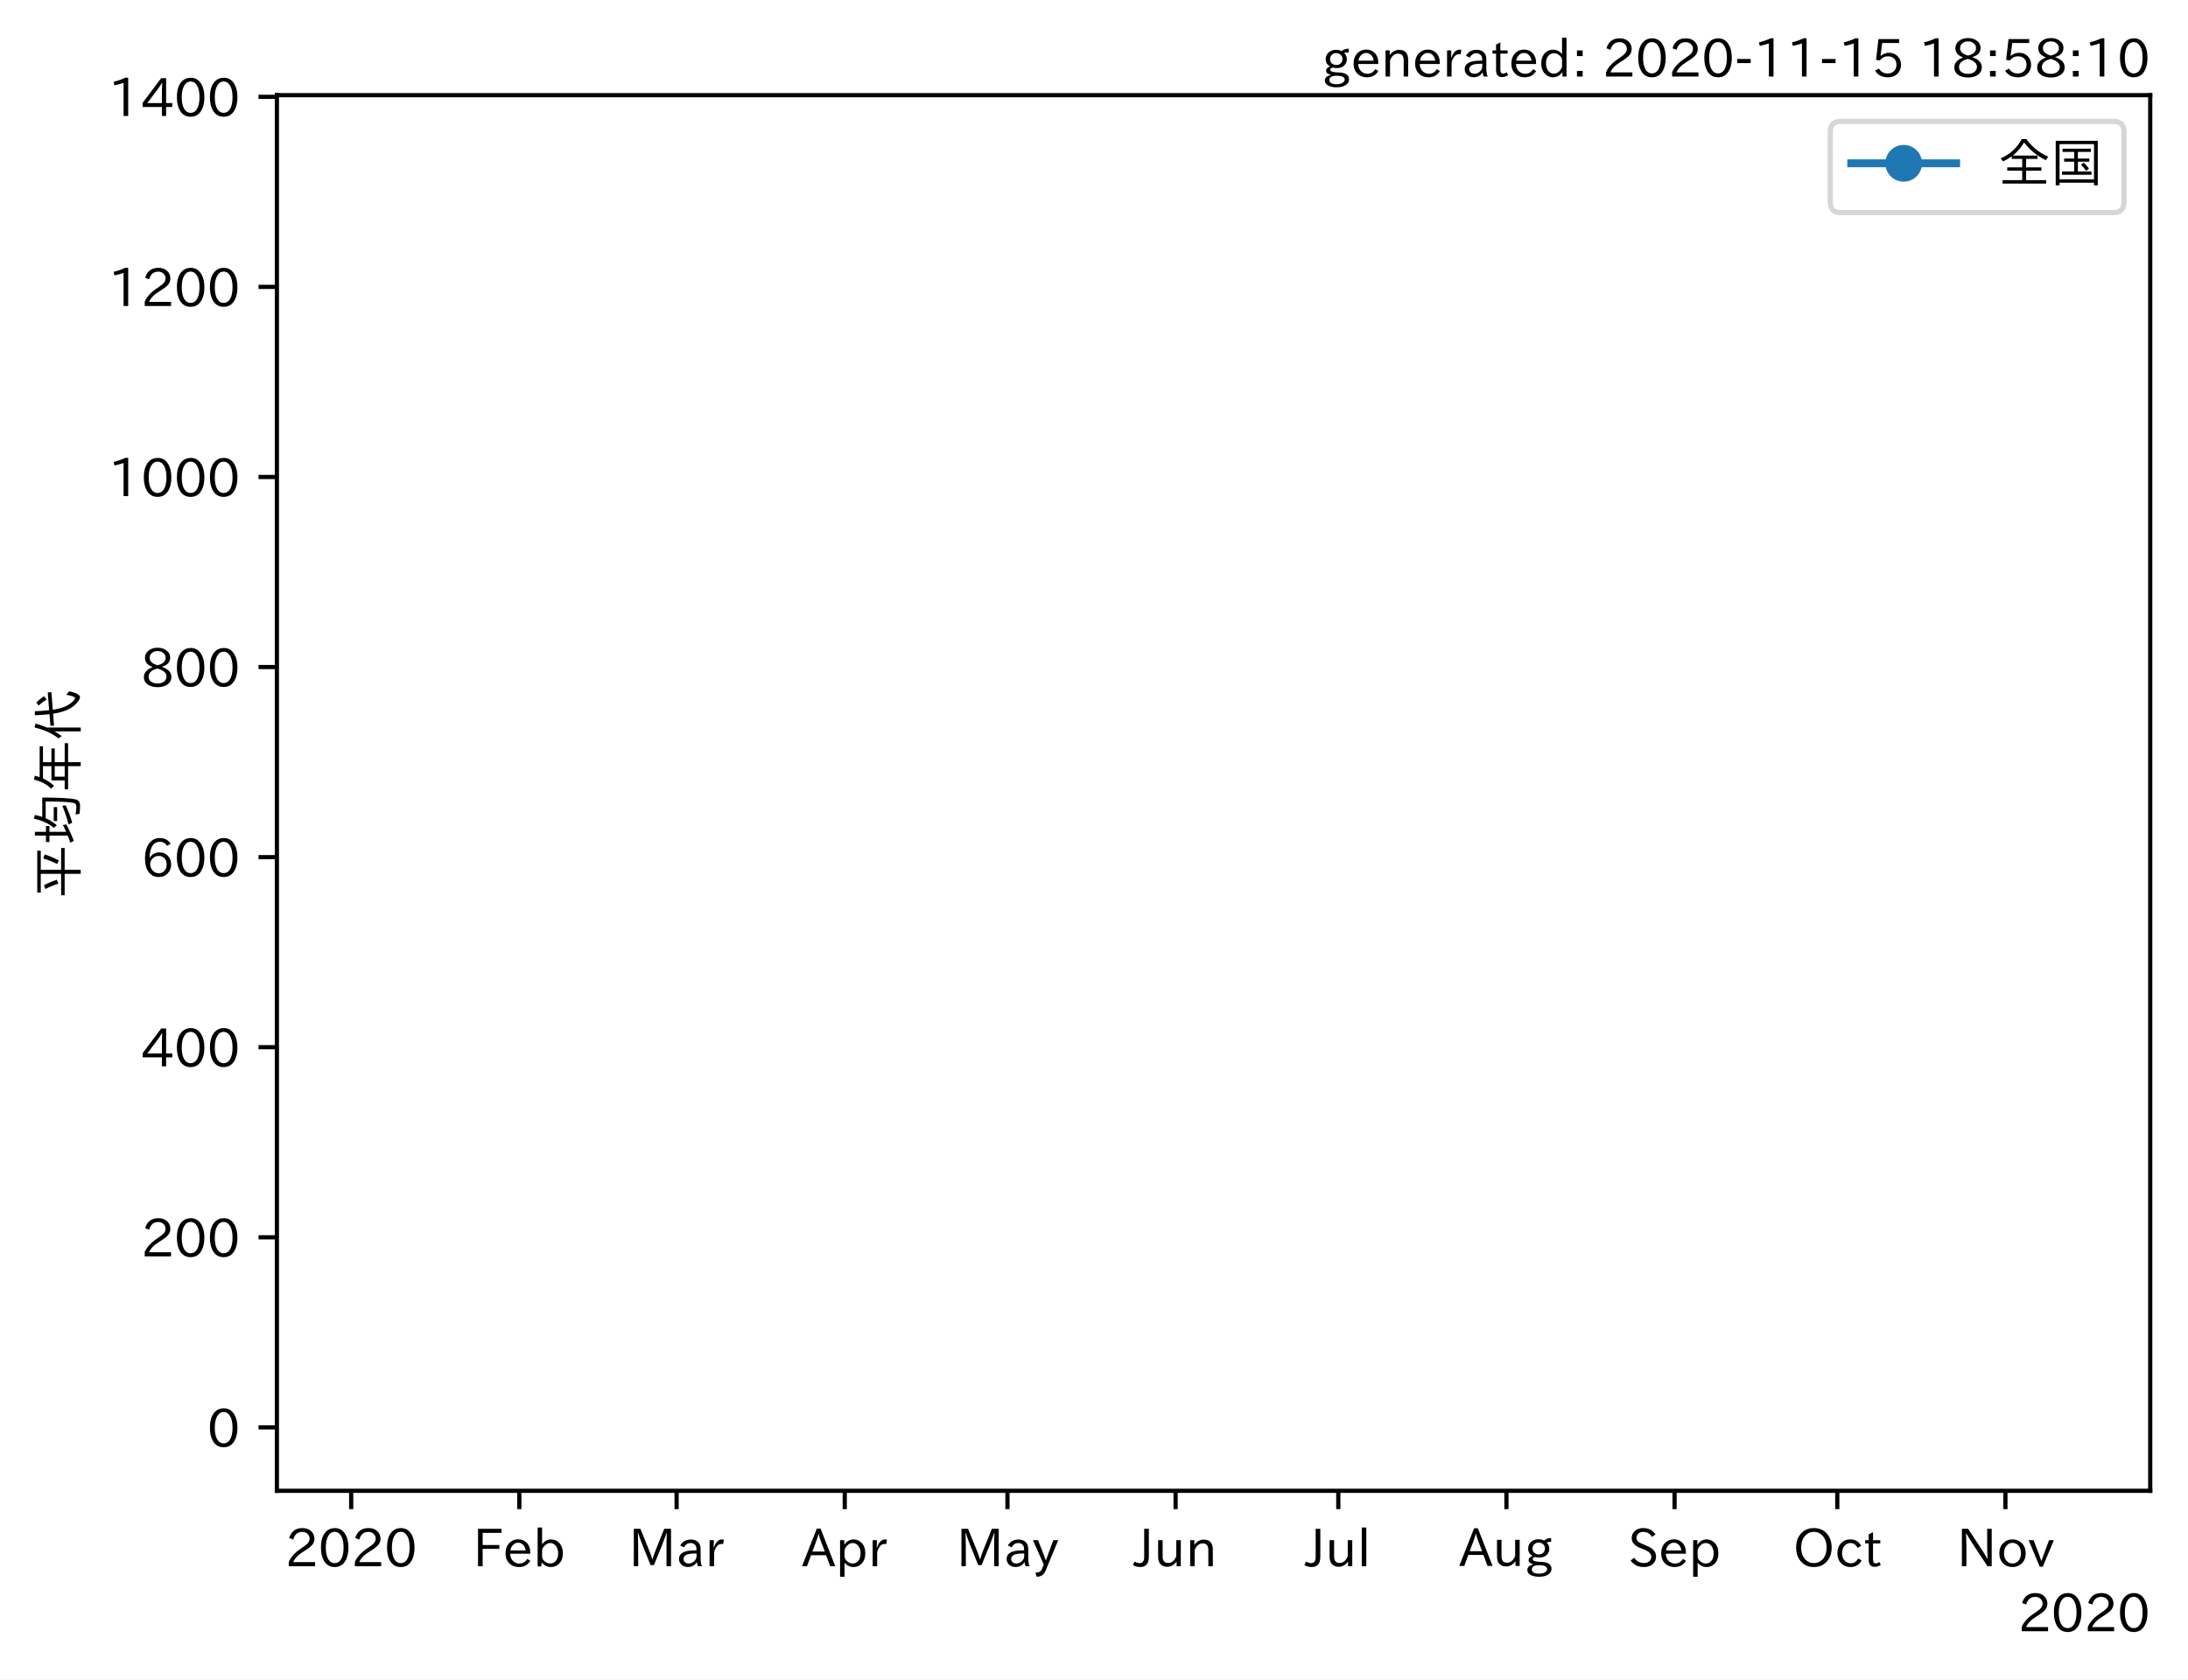
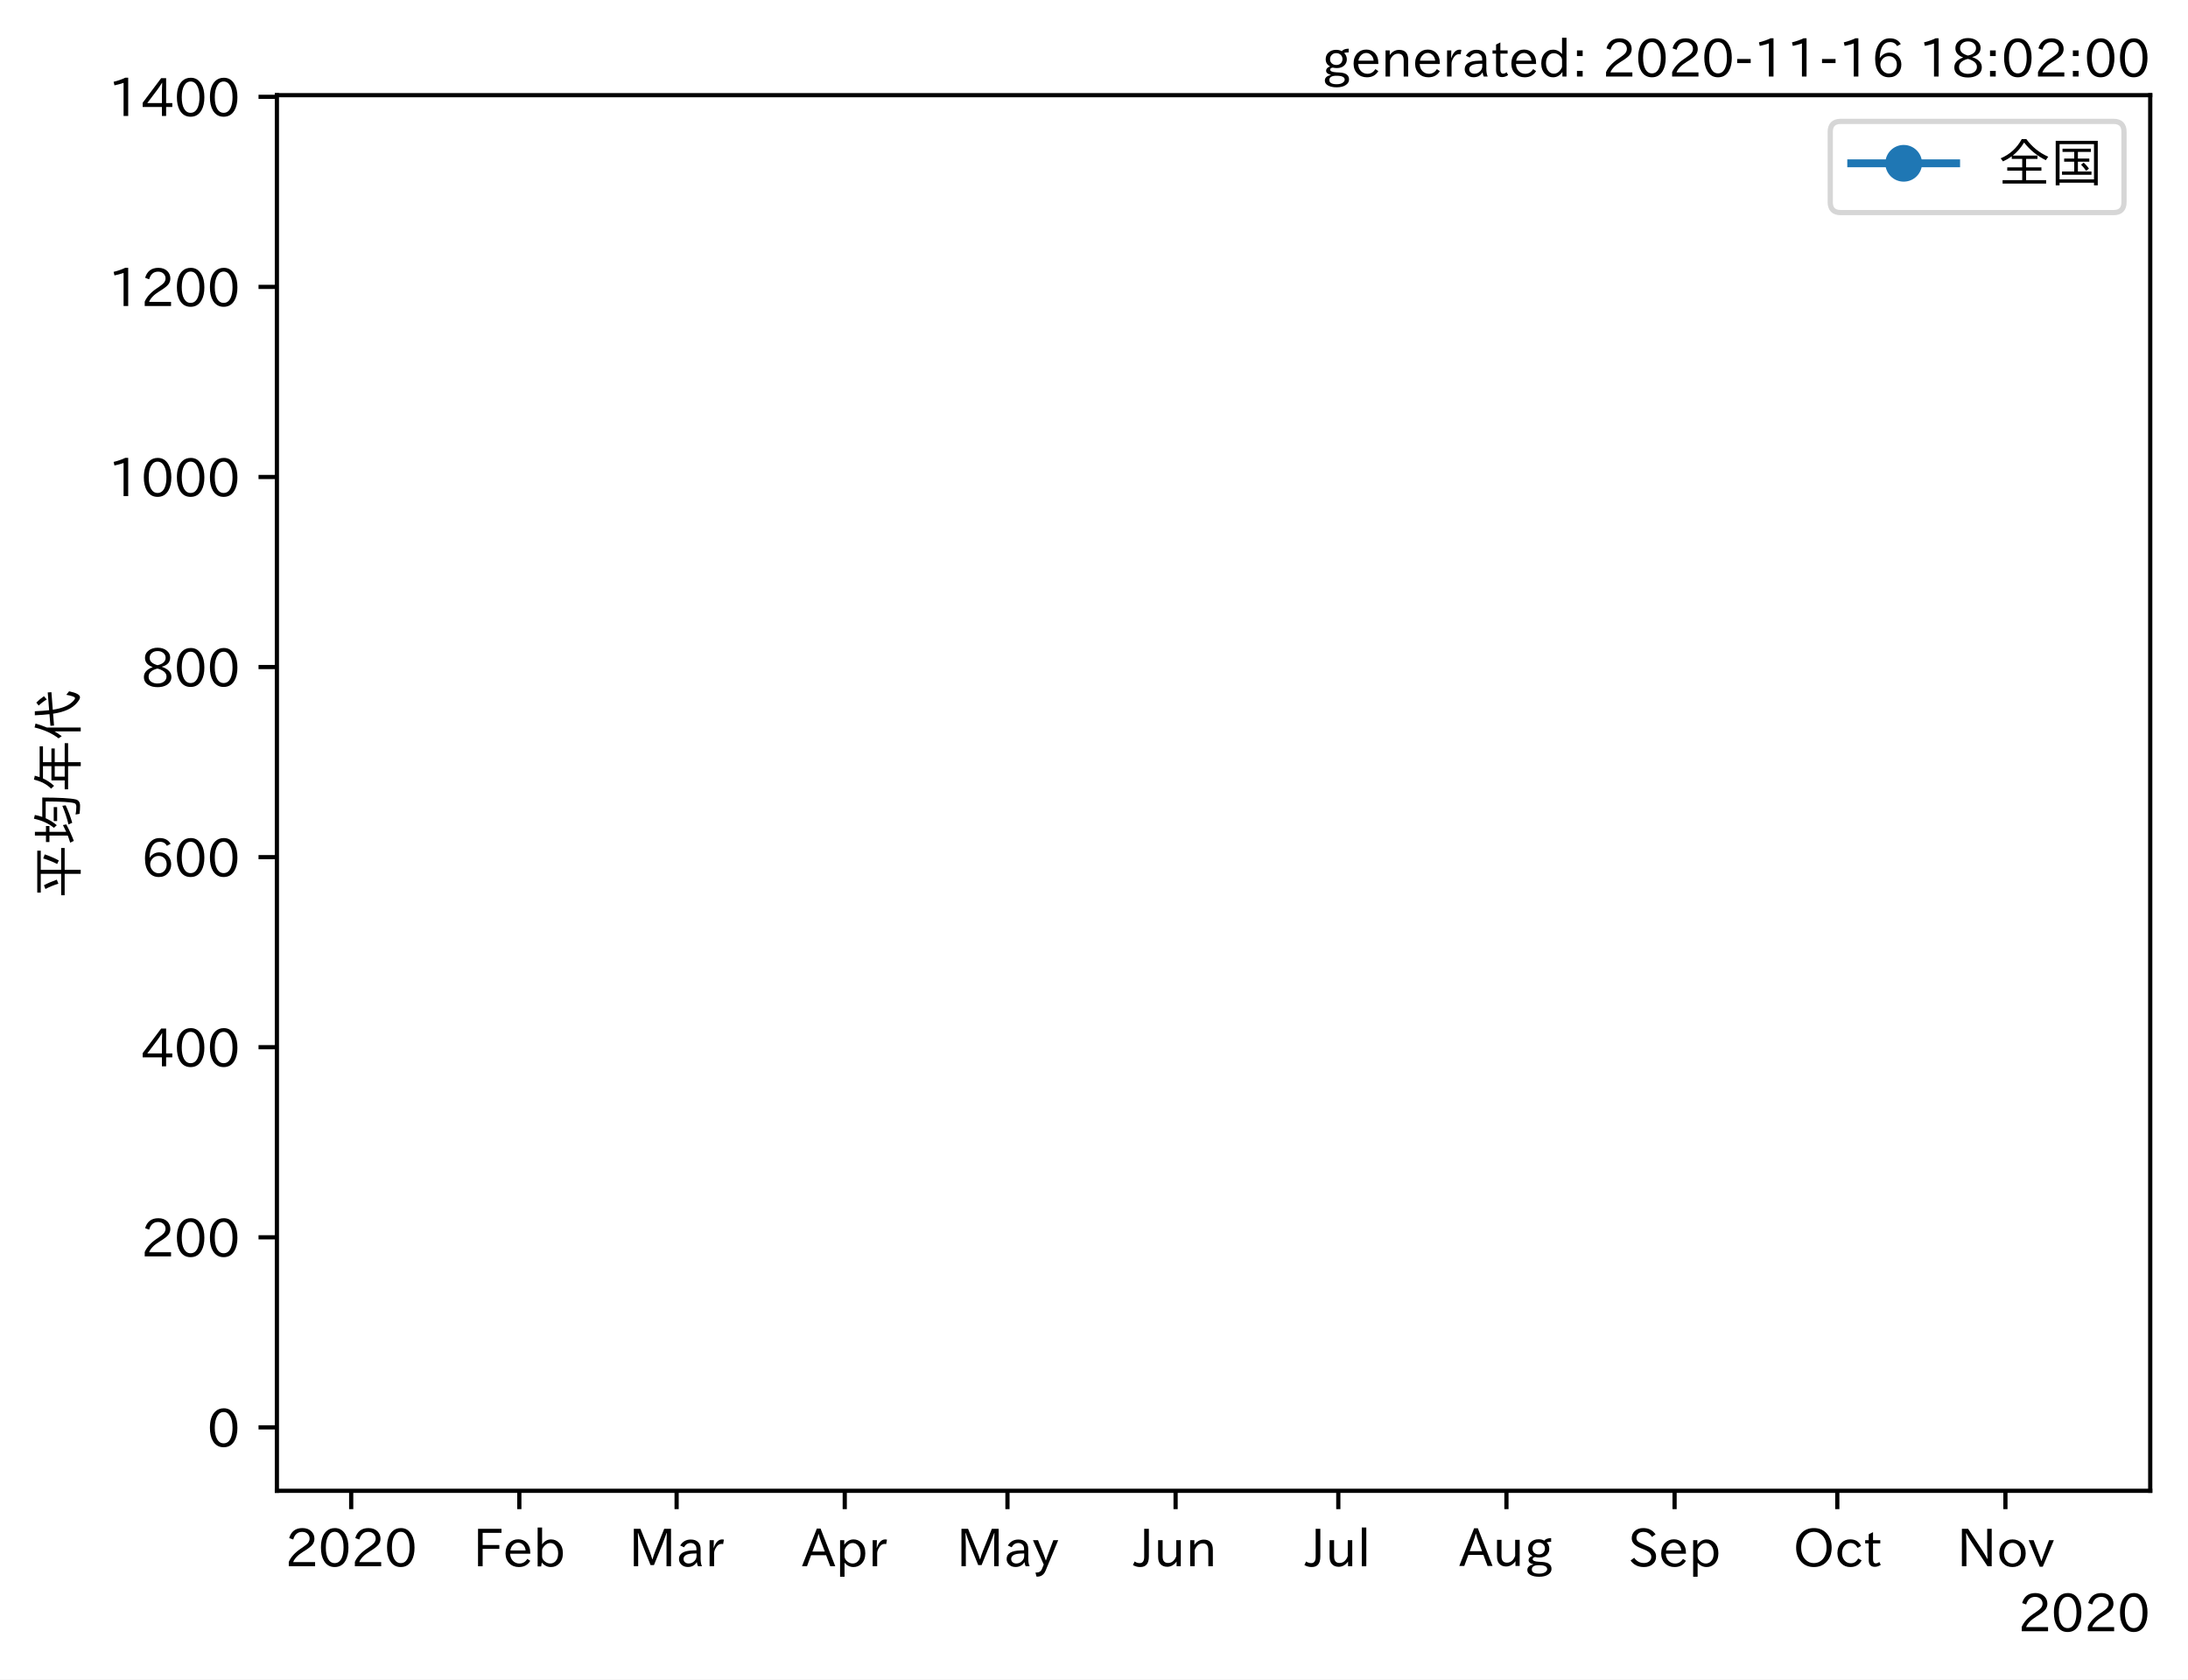
<svg xmlns="http://www.w3.org/2000/svg" xmlns:xlink="http://www.w3.org/1999/xlink" height="320.24pt" version="1.1" viewBox="0 0 417.104 320.24" width="417.104pt">
  <defs>
    <style type="text/css">*{stroke-linecap:butt;stroke-linejoin:round;}</style>
  </defs>
  <g id="figure_1">
    <g id="patch_1">
      <path d="M 0 320.24  L 417.104 320.24  L 417.104 0  L 0 0  z " style="fill:#ffffff;" />
    </g>
    <g id="axes_1">
      <g id="patch_2">
        <path d="M 52.784 284.259  L 409.904 284.259  L 409.904 18.147  L 52.784 18.147  z " style="fill:#ffffff;" />
      </g>
      <g id="matplotlib.axis_1">
        <g id="xtick_1">
          <g id="line2d_1">
            <defs>
-               <path d="M 0 0  L 0 3.5  " id="m6f7e2c909d" style="stroke:#000000;stroke-width:0.8;" />
+               <path d="M 0 0  L 0 3.5  " id="m5d62d3dd07" style="stroke:#000000;stroke-width:0.8;" />
            </defs>
            <g>
-               <use style="stroke:#000000;stroke-width:0.8;" x="66.949" xlink:href="#m6f7e2c909d" y="284.259" />
+               <use style="stroke:#000000;stroke-width:0.8;" x="66.949" xlink:href="#m5d62d3dd07" y="284.259" />
            </g>
          </g>
          <g id="text_1">
            <g transform="translate(54.35236 298.7493)scale(0.1 -0.1)">
              <defs>
                <path d="M 57.172 0.984  L 6.984 0.984  L 6.984 9.281  Q 12.891 23.047 29.594 34.422  L 32.375 36.281  Q 40.922 42.141 43.609 45.406  Q 46.688 49.266 46.688 53.812  Q 46.688 58.938 43.062 62.547  Q 39.062 66.547 32.562 66.547  Q 19.531 66.547 15.484 52  L 7.766 54.781  Q 13.328 73.828 33.062 73.828  Q 43.844 73.828 50.25 67.438  Q 55.859 61.672 55.859 53.516  Q 55.859 47.469 52.25 42.531  Q 48.922 37.75 36.969 30.281  L 34.859 29  Q 19.625 19.578 15.281 8.891  L 57.172 8.891  z " id="IPAexGothic-50" />
                <path d="M 31.844 73.828  Q 45.016 73.828 52.094 61.625  Q 57.719 51.953 57.719 36.625  Q 57.719 21.438 52.094 11.578  Q 45.125 -0.484 31.5 -0.484  Q 17.922 -0.484 10.938 11.578  Q 5.328 21.438 5.328 36.719  Q 5.328 58.016 15.625 67.719  Q 22.172 73.828 31.844 73.828  z M 31.5 66.656  Q 23.688 66.656 19.188 58.734  Q 14.594 50.734 14.594 36.625  Q 14.594 22.75 19.094 14.797  Q 23.641 6.984 31.5 6.984  Q 40.922 6.984 45.453 18.016  Q 48.438 25.344 48.438 37.109  Q 48.438 50.875 43.844 58.734  Q 39.203 66.656 31.5 66.656  z " id="IPAexGothic-48" />
              </defs>
              <use xlink:href="#IPAexGothic-50" />
              <use x="62.988" xlink:href="#IPAexGothic-48" />
              <use x="125.977" xlink:href="#IPAexGothic-50" />
              <use x="188.965" xlink:href="#IPAexGothic-48" />
            </g>
          </g>
        </g>
        <g id="xtick_2">
          <g id="line2d_2">
            <g>
-               <use style="stroke:#000000;stroke-width:0.8;" x="99.001" xlink:href="#m6f7e2c909d" y="284.259" />
+               <use style="stroke:#000000;stroke-width:0.8;" x="99.001" xlink:href="#m5d62d3dd07" y="284.259" />
            </g>
          </g>
          <g id="text_2">
            <g transform="translate(90.17768 298.7493)scale(0.1 -0.1)">
              <defs>
                <path d="M 54.203 64.703  L 18.312 64.703  L 18.312 41.5  L 50.094 41.5  L 50.094 34.188  L 18.312 34.188  L 18.312 0.984  L 9.516 0.984  L 9.516 72.406  L 54.203 72.406  z " id="IPAexGothic-70" />
                <path d="M 13.484 24.906  Q 13.922 16.266 18.891 11.281  Q 23.969 6.203 31.203 6.203  Q 40.719 6.203 46.297 15.094  L 51.906 11.375  Q 44.828 -0.484 30.172 -0.484  Q 19.094 -0.484 11.969 6.594  Q 4.781 13.812 4.781 25.641  Q 4.781 38.188 12.312 45.703  Q 19 52.391 29 52.391  Q 38.422 52.391 44.781 46.188  Q 51.906 38.969 51.906 26.906  L 51.906 24.906  z M 43.062 31.203  Q 42.328 37.984 38.281 41.891  Q 34.281 45.906 28.812 45.906  Q 22.469 45.906 17.969 40.484  Q 14.891 36.812 13.969 31.203  z " id="IPAexGothic-101" />
                <path d="M 17.578 42.672  Q 24.219 52.203 34.672 52.203  Q 43.562 52.203 49.859 45.906  Q 57.172 38.578 57.172 25.688  Q 57.172 13.094 49.859 5.812  Q 43.562 -0.484 34.469 -0.484  Q 24.359 -0.484 17 8.062  L 15.766 0.688  L 9.078 0.688  L 9.078 74.906  L 17.578 74.906  z M 17.578 31.203  L 17.578 19.578  Q 17.578 13.875 23.875 9.375  Q 28.172 6.297 33.109 6.297  Q 38.875 6.297 42.875 10.297  Q 48.188 15.766 48.188 25.484  Q 48.188 34.281 43.797 39.891  Q 39.453 45.312 33.203 45.312  Q 27.484 45.312 22.469 40.281  Q 17.578 35.406 17.578 31.203  z " id="IPAexGothic-98" />
              </defs>
              <use xlink:href="#IPAexGothic-70" />
              <use x="57.178" xlink:href="#IPAexGothic-101" />
              <use x="114.062" xlink:href="#IPAexGothic-98" />
            </g>
          </g>
        </g>
        <g id="xtick_3">
          <g id="line2d_3">
            <g>
-               <use style="stroke:#000000;stroke-width:0.8;" x="128.985" xlink:href="#m6f7e2c909d" y="284.259" />
+               <use style="stroke:#000000;stroke-width:0.8;" x="128.985" xlink:href="#m5d62d3dd07" y="284.259" />
            </g>
          </g>
          <g id="text_3">
            <g transform="translate(119.8758 298.7493)scale(0.1 -0.1)">
              <defs>
                <path d="M 80.422 0.984  L 71.828 0.984  L 71.828 39.594  Q 71.828 51.266 72.406 64.594  L 72.016 64.594  Q 68.062 53.266 63.531 41.797  L 47.906 3.266  L 41.406 3.266  L 25.641 42.578  Q 20.75 54.781 17.625 64.703  L 17.234 64.703  Q 17.828 48.922 17.828 39.891  L 17.828 0.984  L 9.516 0.984  L 9.516 72.406  L 22.125 72.406  L 39.109 30.375  Q 42.141 23 44.828 14.156  L 45.125 14.156  Q 47.312 22.125 50.531 30.172  L 67.438 72.406  L 80.422 72.406  z " id="IPAexGothic-77" />
                <path d="M 49.312 0.984  L 41.75 0.984  Q 39.984 4.734 39.547 8.688  L 39.203 8.688  Q 33.547 -0.391 22.312 -0.391  Q 14.594 -0.391 9.719 4.5  Q 5.422 8.797 5.422 14.984  Q 5.422 30.422 32.031 31.203  L 38.719 31.391  L 38.719 33.984  Q 38.719 39.203 35.75 42.188  Q 32.625 45.312 27.734 45.312  Q 19.344 45.312 15.141 37.156  L 7.719 40.578  Q 14.656 52 27.938 52  Q 37.109 52 42.047 46.875  Q 46.625 42.281 46.625 33.891  L 46.625 15.578  Q 46.625 6.25 49.312 0.984  z M 38.922 25.391  L 33.453 25.297  Q 14.109 24.859 14.109 14.891  Q 14.109 11.375 16.406 9.078  Q 19.234 6.297 23.828 6.297  Q 30.219 6.297 34.906 10.984  Q 38.922 15.141 38.922 21  z " id="IPAexGothic-97" />
                <path d="M 36.078 51.812  L 34.578 43.266  Q 32.906 43.609 31.594 43.609  Q 25.828 43.609 22.078 38.188  Q 17.391 31.344 17.391 26.172  L 17.391 0.984  L 8.797 0.984  L 8.797 50.781  L 16.891 50.781  L 16.5 35.984  L 16.703 35.984  Q 22.219 52.203 32.766 52.203  Q 34.469 52.203 36.078 51.812  z " id="IPAexGothic-114" />
              </defs>
              <use xlink:href="#IPAexGothic-77" />
              <use x="90.186" xlink:href="#IPAexGothic-97" />
              <use x="145.166" xlink:href="#IPAexGothic-114" />
            </g>
          </g>
        </g>
        <g id="xtick_4">
          <g id="line2d_4">
            <g>
-               <use style="stroke:#000000;stroke-width:0.8;" x="161.037" xlink:href="#m6f7e2c909d" y="284.259" />
+               <use style="stroke:#000000;stroke-width:0.8;" x="161.037" xlink:href="#m5d62d3dd07" y="284.259" />
            </g>
          </g>
          <g id="text_4">
            <g transform="translate(152.8948 298.7493)scale(0.1 -0.1)">
              <defs>
                <path d="M 63.375 0.984  L 53.812 0.984  L 45.906 22.016  L 17.188 22.016  L 9.422 0.984  L -0.094 0.984  L 28.219 72.906  L 35.297 72.906  z M 43.406 29.109  L 36.188 48.094  Q 33.203 56.062 31.688 62.5  L 31.391 62.5  Q 29.641 55.672 26.812 48.094  L 19.734 29.109  z " id="IPAexGothic-65" />
                <path d="M 16.797 42  Q 23.828 52.203 34.469 52.203  Q 43.266 52.203 49.562 45.906  Q 56.891 38.578 56.891 25.688  Q 56.891 13.141 49.656 5.812  Q 43.359 -0.484 34.375 -0.484  Q 24.516 -0.484 17.281 7.766  L 17.281 -19  L 8.797 -19  L 8.797 50.781  L 16.797 50.781  z M 17.281 30.469  L 17.281 20.172  Q 17.281 14.016 23.688 9.375  Q 27.984 6.297 32.906 6.297  Q 38.578 6.297 42.578 10.297  Q 47.906 15.578 47.906 25.484  Q 47.906 34.375 43.5 39.984  Q 39.109 45.312 32.812 45.312  Q 25.875 45.312 20.906 38.812  Q 17.281 34.125 17.281 30.469  z " id="IPAexGothic-112" />
              </defs>
              <use xlink:href="#IPAexGothic-65" />
              <use x="63.721" xlink:href="#IPAexGothic-112" />
              <use x="125.83" xlink:href="#IPAexGothic-114" />
            </g>
          </g>
        </g>
        <g id="xtick_5">
          <g id="line2d_5">
            <g>
-               <use style="stroke:#000000;stroke-width:0.8;" x="192.055" xlink:href="#m6f7e2c909d" y="284.259" />
+               <use style="stroke:#000000;stroke-width:0.8;" x="192.055" xlink:href="#m5d62d3dd07" y="284.259" />
            </g>
          </g>
          <g id="text_5">
            <g transform="translate(182.3354 298.7493)scale(0.1 -0.1)">
              <defs>
                <path d="M 48.781 50.781  L 24.609 -7.625  Q 19.969 -18.797 8.594 -18.797  L 7.469 -18.797  L 5.375 -10.984  L 6.984 -10.984  Q 15.141 -10.984 17.969 -3.719  L 21.188 4.297  L 0.594 50.781  L 10.297 50.781  L 21.297 22.797  Q 23.875 16.016 25.094 12.203  L 25.391 12.203  Q 27.344 18.266 29.109 22.797  L 39.5 50.781  z " id="IPAexGothic-121" />
              </defs>
              <use xlink:href="#IPAexGothic-77" />
              <use x="90.186" xlink:href="#IPAexGothic-97" />
              <use x="145.166" xlink:href="#IPAexGothic-121" />
            </g>
          </g>
        </g>
        <g id="xtick_6">
          <g id="line2d_6">
            <g>
-               <use style="stroke:#000000;stroke-width:0.8;" x="224.107" xlink:href="#m6f7e2c909d" y="284.259" />
+               <use style="stroke:#000000;stroke-width:0.8;" x="224.107" xlink:href="#m5d62d3dd07" y="284.259" />
            </g>
          </g>
          <g id="text_6">
            <g transform="translate(216.167 298.7493)scale(0.1 -0.1)">
              <defs>
                <path d="M 28.422 72.406  L 28.422 19.281  Q 28.422 -0.484 11.922 -0.484  Q 4.734 -0.484 -1.953 3.266  L 1.312 10.062  Q 5.906 6.984 10.844 6.984  Q 19.531 6.984 19.531 18.797  L 19.531 72.406  z " id="IPAexGothic-74" />
                <path d="M 51.312 0.984  L 43.312 0.984  L 43.312 10.062  Q 35.938 0 25.391 0  Q 16.75 0 11.922 5.859  Q 8.109 10.594 8.109 19.391  L 8.109 50.781  L 16.703 50.781  L 16.703 19.672  Q 16.703 7.281 27.094 7.281  Q 37.594 7.281 42.719 20.172  L 42.719 50.781  L 51.312 50.781  z " id="IPAexGothic-117" />
                <path d="M 52 0.984  L 43.406 0.984  L 43.406 31.891  Q 43.406 44.578 32.906 44.578  Q 22.312 44.578 17.391 31.891  L 17.391 0.984  L 8.797 0.984  L 8.797 50.781  L 16.797 50.781  L 16.797 41.797  Q 23.828 51.812 34.719 51.812  Q 52 51.812 52 32.375  z " id="IPAexGothic-110" />
              </defs>
              <use xlink:href="#IPAexGothic-74" />
              <use x="37.988" xlink:href="#IPAexGothic-117" />
              <use x="98.389" xlink:href="#IPAexGothic-110" />
            </g>
          </g>
        </g>
        <g id="xtick_7">
          <g id="line2d_7">
            <g>
-               <use style="stroke:#000000;stroke-width:0.8;" x="255.125" xlink:href="#m6f7e2c909d" y="284.259" />
+               <use style="stroke:#000000;stroke-width:0.8;" x="255.125" xlink:href="#m5d62d3dd07" y="284.259" />
            </g>
          </g>
          <g id="text_7">
            <g transform="translate(248.8553 298.7493)scale(0.1 -0.1)">
              <defs>
                <path d="M 17.672 0.984  L 9.078 0.984  L 9.078 74.906  L 17.672 74.906  z " id="IPAexGothic-108" />
              </defs>
              <use xlink:href="#IPAexGothic-74" />
              <use x="37.988" xlink:href="#IPAexGothic-117" />
              <use x="98.389" xlink:href="#IPAexGothic-108" />
            </g>
          </g>
        </g>
        <g id="xtick_8">
          <g id="line2d_8">
            <g>
-               <use style="stroke:#000000;stroke-width:0.8;" x="287.177" xlink:href="#m6f7e2c909d" y="284.259" />
+               <use style="stroke:#000000;stroke-width:0.8;" x="287.177" xlink:href="#m5d62d3dd07" y="284.259" />
            </g>
          </g>
          <g id="text_8">
            <g transform="translate(278.1947 298.6914)scale(0.1 -0.1)">
              <defs>
                <path d="M 20.797 17.969  Q 15.719 17.531 15.719 14.062  Q 15.719 9.578 27.547 8.984  L 33.297 8.688  Q 51.609 7.766 51.609 -4.594  Q 51.609 -10.938 45.703 -14.984  Q 39.359 -19.578 28.031 -19.578  Q 17.781 -19.578 11.531 -16.062  Q 5.516 -12.641 5.516 -6.688  Q 5.516 1.312 16.797 3.859  L 16.797 4.203  Q 7.906 6.453 7.906 12.156  Q 7.906 17.438 15.531 20.266  Q 7.125 24.609 7.125 34.078  Q 7.125 41.406 12.016 46.297  Q 17.625 51.906 27.156 51.906  Q 33.203 51.906 37.844 49.266  Q 41.406 53.953 50.922 54.109  L 50.922 47.078  Q 44.344 46.922 42.234 45.906  Q 47.406 40.828 47.406 33.891  Q 47.406 27 42.719 22.266  Q 37.5 17.094 28.328 17.094  Q 24.422 17.094 20.797 17.969  z M 27.094 45.609  Q 22.016 45.609 18.703 42.281  Q 15.438 39.016 15.438 34.078  Q 15.438 29.25 18.5 26.312  Q 21.828 23 27.438 23  Q 32.719 23 35.891 26.219  Q 39.109 29.391 39.109 34.422  Q 39.109 39.016 35.891 42.188  Q 32.516 45.609 27.094 45.609  z M 27.391 2.484  Q 14.109 2.484 14.109 -5.719  Q 14.109 -13.672 28.125 -13.672  Q 37.156 -13.672 41.219 -9.469  Q 43.312 -7.516 43.312 -4.891  Q 43.312 2.484 27.391 2.484  z " id="IPAexGothic-103" />
              </defs>
              <use xlink:href="#IPAexGothic-65" />
              <use x="63.721" xlink:href="#IPAexGothic-117" />
              <use x="124.121" xlink:href="#IPAexGothic-103" />
            </g>
          </g>
        </g>
        <g id="xtick_9">
          <g id="line2d_9">
            <g>
-               <use style="stroke:#000000;stroke-width:0.8;" x="319.229" xlink:href="#m6f7e2c909d" y="284.259" />
+               <use style="stroke:#000000;stroke-width:0.8;" x="319.229" xlink:href="#m5d62d3dd07" y="284.259" />
            </g>
          </g>
          <g id="text_9">
            <g transform="translate(310.3536 298.7493)scale(0.1 -0.1)">
              <defs>
                <path d="M 45.609 56.891  Q 40.047 66.547 28.953 66.547  Q 22.703 66.547 18.953 62.641  Q 16.062 59.422 16.062 55.219  Q 16.062 50.594 19.781 47.609  Q 22.562 45.516 31 42  L 34.375 40.578  Q 45.703 36.031 49.859 30.516  Q 53.469 25.688 53.469 19.672  Q 53.469 10.062 46.391 4.5  Q 39.984 -0.484 30.172 -0.484  Q 13.766 -0.484 4.891 11.969  L 11.766 17.188  Q 18.797 7.172 30.281 7.172  Q 35.75 7.172 39.594 9.766  Q 44.391 13.234 44.391 19  Q 44.391 23.484 40.875 27  Q 37.109 30.609 27 34.469  L 24.078 35.594  Q 7.078 42.094 7.078 54.391  Q 7.078 62.594 12.594 67.922  Q 18.797 73.828 29.109 73.828  Q 44.391 73.828 52.484 61.812  z " id="IPAexGothic-83" />
              </defs>
              <use xlink:href="#IPAexGothic-83" />
              <use x="58.496" xlink:href="#IPAexGothic-101" />
              <use x="115.381" xlink:href="#IPAexGothic-112" />
            </g>
          </g>
        </g>
        <g id="xtick_10">
          <g id="line2d_10">
            <g>
-               <use style="stroke:#000000;stroke-width:0.8;" x="350.247" xlink:href="#m6f7e2c909d" y="284.259" />
+               <use style="stroke:#000000;stroke-width:0.8;" x="350.247" xlink:href="#m5d62d3dd07" y="284.259" />
            </g>
          </g>
          <g id="text_10">
            <g transform="translate(341.8114 298.7493)scale(0.1 -0.1)">
              <defs>
                <path d="M 39.703 73.828  Q 54 73.828 63.188 64.656  Q 73.578 54.25 73.578 36.422  Q 73.578 19.047 62.984 8.594  Q 53.906 -0.484 39.703 -0.484  Q 25.594 -0.484 16.5 8.594  Q 5.906 19.047 5.906 36.812  Q 5.906 54.203 16.312 64.656  Q 25.484 73.828 39.703 73.828  z M 39.703 66.656  Q 30.516 66.656 23.922 60.062  Q 15.531 51.609 15.531 36.719  Q 15.531 21.734 23.922 13.484  Q 30.422 6.984 39.703 6.984  Q 48.922 6.984 55.562 13.484  Q 63.969 21.875 63.969 37.109  Q 63.969 51.516 55.469 60.062  Q 49.031 66.656 39.703 66.656  z " id="IPAexGothic-79" />
                <path d="M 51.078 12.25  Q 44.281 -0.484 29.688 -0.484  Q 19.188 -0.484 12.312 6.391  Q 4.891 13.922 4.891 25.984  Q 4.891 37.938 12.312 45.516  Q 19.094 52.297 29.391 52.297  Q 43.953 52.297 50.094 39.703  L 43.172 36.078  Q 38.812 45.312 29.688 45.312  Q 23.688 45.312 19.281 40.922  Q 13.766 35.406 13.766 25.781  Q 13.766 16.703 19.094 11.375  Q 23.781 6.688 30.562 6.688  Q 39.797 6.688 44.484 15.875  z " id="IPAexGothic-99" />
                <path d="M 33.203 3.766  Q 27.641 -0.094 21.828 -0.094  Q 10.203 -0.094 10.203 12.984  L 10.203 44.672  L 3.422 44.672  L 3.422 50.781  L 10.203 50.781  L 10.203 61.969  L 18.406 66.062  L 18.406 50.781  L 32.234 50.781  L 32.234 44.672  L 18.406 44.672  L 18.406 14.156  Q 18.406 6.5 23.641 6.5  Q 27.156 6.5 30.328 9.188  z " id="IPAexGothic-116" />
              </defs>
              <use xlink:href="#IPAexGothic-79" />
              <use x="79.688" xlink:href="#IPAexGothic-99" />
              <use x="134.082" xlink:href="#IPAexGothic-116" />
            </g>
          </g>
        </g>
        <g id="xtick_11">
          <g id="line2d_11">
            <g>
-               <use style="stroke:#000000;stroke-width:0.8;" x="382.298" xlink:href="#m6f7e2c909d" y="284.259" />
+               <use style="stroke:#000000;stroke-width:0.8;" x="382.298" xlink:href="#m5d62d3dd07" y="284.259" />
            </g>
          </g>
          <g id="text_11">
            <g transform="translate(373.05 298.7493)scale(0.1 -0.1)">
              <defs>
                <path d="M 66.312 0.984  L 58.297 0.984  L 26.516 49.219  Q 22.906 54.688 17.828 64.016  L 17.438 64.016  L 17.625 59.328  Q 18.109 43.797 18.109 38.578  L 18.109 0.984  L 9.516 0.984  L 9.516 72.406  L 21.344 72.406  L 48.641 30.906  Q 53.953 22.609 58.016 15.094  L 58.406 15.094  Q 57.719 29.641 57.719 38.578  L 57.719 72.406  L 66.312 72.406  z " id="IPAexGothic-78" />
                <path d="M 29.984 52.203  Q 40.531 52.203 47.75 45.125  Q 55.172 37.703 55.172 25.594  Q 55.172 13.875 47.906 6.594  Q 40.766 -0.484 29.984 -0.484  Q 19.188 -0.484 12.203 6.5  Q 4.891 13.766 4.891 25.875  Q 4.891 37.703 12.312 45.125  Q 19.391 52.203 29.984 52.203  z M 29.984 45.609  Q 23.734 45.609 19.391 41.109  Q 13.875 35.594 13.875 25.781  Q 13.875 16.109 19.281 10.688  Q 23.688 6.297 29.984 6.297  Q 36.422 6.297 40.766 10.797  Q 46.188 16.219 46.188 26.125  Q 46.188 35.453 40.672 41.109  Q 36.188 45.609 29.984 45.609  z " id="IPAexGothic-111" />
                <path d="M 48.484 50.781  L 27.297 0.094  L 21.484 0.094  L 0.391 50.781  L 9.812 50.781  L 20.906 21.688  L 23.781 13.188  L 24.516 10.984  L 24.812 10.984  Q 25.641 13.812 28.469 21.688  L 39.312 50.781  z " id="IPAexGothic-118" />
              </defs>
              <use xlink:href="#IPAexGothic-78" />
              <use x="75.977" xlink:href="#IPAexGothic-111" />
              <use x="136.377" xlink:href="#IPAexGothic-118" />
            </g>
          </g>
        </g>
        <g id="text_12">
          <g transform="translate(384.7106 311.1399)scale(0.1 -0.1)">
            <use xlink:href="#IPAexGothic-50" />
            <use x="62.988" xlink:href="#IPAexGothic-48" />
            <use x="125.977" xlink:href="#IPAexGothic-50" />
            <use x="188.965" xlink:href="#IPAexGothic-48" />
          </g>
        </g>
      </g>
      <g id="matplotlib.axis_2">
        <g id="ytick_1">
          <g id="line2d_12">
            <defs>
-               <path d="M 0 0  L -3.5 0  " id="m94992dae24" style="stroke:#000000;stroke-width:0.8;" />
+               <path d="M 0 0  L -3.5 0  " id="me24b415521" style="stroke:#000000;stroke-width:0.8;" />
            </defs>
            <g>
-               <use style="stroke:#000000;stroke-width:0.8;" x="52.784" xlink:href="#m94992dae24" y="272.163" />
+               <use style="stroke:#000000;stroke-width:0.8;" x="52.784" xlink:href="#me24b415521" y="272.163" />
            </g>
          </g>
          <g id="text_13">
            <g transform="translate(39.48594 275.9079)scale(0.1 -0.1)">
              <use xlink:href="#IPAexGothic-48" />
            </g>
          </g>
        </g>
        <g id="ytick_2">
          <g id="line2d_13">
            <g>
-               <use style="stroke:#000000;stroke-width:0.8;" x="52.784" xlink:href="#m94992dae24" y="235.92" />
+               <use style="stroke:#000000;stroke-width:0.8;" x="52.784" xlink:href="#me24b415521" y="235.92" />
            </g>
          </g>
          <g id="text_14">
            <g transform="translate(26.88906 239.6652)scale(0.1 -0.1)">
              <use xlink:href="#IPAexGothic-50" />
              <use x="62.988" xlink:href="#IPAexGothic-48" />
              <use x="125.977" xlink:href="#IPAexGothic-48" />
            </g>
          </g>
        </g>
        <g id="ytick_3">
          <g id="line2d_14">
            <g>
-               <use style="stroke:#000000;stroke-width:0.8;" x="52.784" xlink:href="#m94992dae24" y="199.677" />
+               <use style="stroke:#000000;stroke-width:0.8;" x="52.784" xlink:href="#me24b415521" y="199.677" />
            </g>
          </g>
          <g id="text_15">
            <g transform="translate(26.88906 203.4225)scale(0.1 -0.1)">
              <defs>
                <path d="M 59.578 18.109  L 47.797 18.109  L 47.797 0.984  L 39.797 0.984  L 39.797 18.109  L 3.078 18.109  L 3.078 26.125  L 38.375 73.094  L 47.797 73.094  L 47.797 25.531  L 59.578 25.531  z M 40.281 64.203  L 39.984 64.203  Q 35.594 57.125 31.297 51.312  L 11.859 25.531  L 39.797 25.531  L 39.797 49.125  Q 39.797 54.391 40.281 64.203  z " id="IPAexGothic-52" />
              </defs>
              <use xlink:href="#IPAexGothic-52" />
              <use x="62.988" xlink:href="#IPAexGothic-48" />
              <use x="125.977" xlink:href="#IPAexGothic-48" />
            </g>
          </g>
        </g>
        <g id="ytick_4">
          <g id="line2d_15">
            <g>
-               <use style="stroke:#000000;stroke-width:0.8;" x="52.784" xlink:href="#m94992dae24" y="163.435" />
+               <use style="stroke:#000000;stroke-width:0.8;" x="52.784" xlink:href="#me24b415521" y="163.435" />
            </g>
          </g>
          <g id="text_16">
            <g transform="translate(26.88906 167.1798)scale(0.1 -0.1)">
              <defs>
                <path d="M 16.5 36.375  Q 23.578 46.578 34.906 46.578  Q 45.406 46.578 51.812 39.266  Q 57.422 32.906 57.422 23.781  Q 57.422 13.812 51.125 6.781  Q 44.578 -0.484 34.031 -0.484  Q 21.484 -0.484 14.406 9.078  Q 7.516 18.406 7.516 34.812  Q 7.516 53.516 15.828 64.203  Q 23.344 73.828 35.5 73.828  Q 49.859 73.828 56.391 62.891  L 49.219 58.984  Q 45.219 66.656 35.938 66.656  Q 17.484 66.656 16.109 36.375  z M 33.453 39.797  Q 26.312 39.797 21.625 34.469  Q 17.438 29.688 17.438 24.078  Q 17.438 18.062 21.141 13.188  Q 26.125 6.688 33.734 6.688  Q 41.703 6.688 45.953 13.188  Q 48.828 17.625 48.828 23.484  Q 48.828 30.375 45.016 34.812  Q 40.625 39.797 33.453 39.797  z " id="IPAexGothic-54" />
              </defs>
              <use xlink:href="#IPAexGothic-54" />
              <use x="62.988" xlink:href="#IPAexGothic-48" />
              <use x="125.977" xlink:href="#IPAexGothic-48" />
            </g>
          </g>
        </g>
        <g id="ytick_5">
          <g id="line2d_16">
            <g>
-               <use style="stroke:#000000;stroke-width:0.8;" x="52.784" xlink:href="#m94992dae24" y="127.192" />
+               <use style="stroke:#000000;stroke-width:0.8;" x="52.784" xlink:href="#me24b415521" y="127.192" />
            </g>
          </g>
          <g id="text_17">
            <g transform="translate(26.88906 130.9372)scale(0.1 -0.1)">
              <defs>
                <path d="M 39.703 37.891  Q 57.812 31.734 57.812 18.703  Q 57.812 8.453 48.438 3.078  Q 41.609 -0.875 31.5 -0.875  Q 21.344 -0.875 14.5 3.078  Q 5.422 8.297 5.422 18.406  Q 5.422 31.062 22.016 37.203  L 22.016 37.5  Q 7.516 42.719 7.516 54.828  Q 7.516 64.062 15.328 69.625  Q 21.969 74.312 31.547 74.312  Q 42.234 74.312 48.922 68.797  Q 55.516 63.578 55.516 55.719  Q 55.516 42.281 39.703 38.188  z M 31.594 41.016  Q 46.828 44.625 46.828 55.125  Q 46.828 61.188 41.797 64.844  Q 37.703 67.922 31.5 67.922  Q 25.094 67.922 20.797 64.5  Q 16.406 60.891 16.406 55.031  Q 16.406 49.219 21.094 45.703  Q 23.344 43.891 26.906 42.531  Q 31 40.875 31.594 41.016  z M 30.906 34.516  Q 14.406 30.172 14.406 19  Q 14.406 12.109 20.516 8.688  Q 25.094 6.109 31.391 6.109  Q 40.234 6.109 45.016 10.891  Q 48.531 14.406 48.531 19.531  Q 48.531 24.906 43.656 28.906  Q 40.766 31.156 36.719 32.812  Q 31.984 34.719 30.906 34.516  z " id="IPAexGothic-56" />
              </defs>
              <use xlink:href="#IPAexGothic-56" />
              <use x="62.988" xlink:href="#IPAexGothic-48" />
              <use x="125.977" xlink:href="#IPAexGothic-48" />
            </g>
          </g>
        </g>
        <g id="ytick_6">
          <g id="line2d_17">
            <g>
-               <use style="stroke:#000000;stroke-width:0.8;" x="52.784" xlink:href="#m94992dae24" y="90.949" />
+               <use style="stroke:#000000;stroke-width:0.8;" x="52.784" xlink:href="#me24b415521" y="90.949" />
            </g>
          </g>
          <g id="text_18">
            <g transform="translate(20.59062 94.69445)scale(0.1 -0.1)">
              <defs>
                <path d="M 38.484 0.984  L 29.688 0.984  L 29.688 64.109  Q 21.438 61.281 12.312 59.328  L 10.688 66.109  Q 23.734 69.391 32.906 73.922  L 38.484 73.922  z " id="IPAexGothic-49" />
              </defs>
              <use xlink:href="#IPAexGothic-49" />
              <use x="62.988" xlink:href="#IPAexGothic-48" />
              <use x="125.977" xlink:href="#IPAexGothic-48" />
              <use x="188.965" xlink:href="#IPAexGothic-48" />
            </g>
          </g>
        </g>
        <g id="ytick_7">
          <g id="line2d_18">
            <g>
-               <use style="stroke:#000000;stroke-width:0.8;" x="52.784" xlink:href="#m94992dae24" y="54.706" />
+               <use style="stroke:#000000;stroke-width:0.8;" x="52.784" xlink:href="#me24b415521" y="54.706" />
            </g>
          </g>
          <g id="text_19">
            <g transform="translate(20.59062 58.45176)scale(0.1 -0.1)">
              <use xlink:href="#IPAexGothic-49" />
              <use x="62.988" xlink:href="#IPAexGothic-50" />
              <use x="125.977" xlink:href="#IPAexGothic-48" />
              <use x="188.965" xlink:href="#IPAexGothic-48" />
            </g>
          </g>
        </g>
        <g id="ytick_8">
          <g id="line2d_19">
            <g>
-               <use style="stroke:#000000;stroke-width:0.8;" x="52.784" xlink:href="#m94992dae24" y="18.464" />
+               <use style="stroke:#000000;stroke-width:0.8;" x="52.784" xlink:href="#me24b415521" y="18.464" />
            </g>
          </g>
          <g id="text_20">
            <g transform="translate(20.59062 22.20906)scale(0.1 -0.1)">
              <use xlink:href="#IPAexGothic-49" />
              <use x="62.988" xlink:href="#IPAexGothic-52" />
              <use x="125.977" xlink:href="#IPAexGothic-48" />
              <use x="188.965" xlink:href="#IPAexGothic-48" />
            </g>
          </g>
        </g>
        <g id="text_21">
          <g transform="translate(14.69063 171.2026)rotate(-90)scale(0.1 -0.1)">
            <defs>
              <path d="M 53.469 69.188  L 53.469 30.328  L 95.062 30.328  L 95.062 23.641  L 53.469 23.641  L 53.469 -6.984  L 45.844 -6.984  L 45.844 23.641  L 5.031 23.641  L 5.031 30.328  L 45.844 30.328  L 45.844 69.188  L 10.016 69.188  L 10.016 75.875  L 90.047 75.875  L 90.047 69.188  z M 27 35.594  Q 23.25 48.344 16.891 60.297  L 24.125 63.094  Q 29.297 53.469 34.719 38.625  z M 64.594 37.891  Q 70.453 49.031 75.203 64.5  L 82.906 61.625  Q 77.875 46.969 71.391 34.812  z " id="IPAexGothic-24179" />
              <path d="M 18.844 59.281  L 18.844 80.375  L 25.922 80.375  L 25.922 59.281  L 37.016 59.281  L 37.016 52.688  L 25.922 52.688  L 25.922 20.703  Q 32.469 23.641 38.812 26.906  L 40.094 20.516  Q 24.312 12.109 8.734 6.203  L 5.219 13.094  Q 12.547 15.234 18.844 17.781  L 18.844 52.688  L 6.453 52.688  L 6.453 59.281  z M 54.297 66.312  L 91.312 66.312  Q 91.156 17.672 87.797 2.875  Q 85.844 -5.719 75.594 -5.719  Q 68.266 -5.719 60.297 -4.781  L 58.891 2.875  Q 66.266 1.375 73.922 1.375  Q 79.047 1.375 80.422 4.781  Q 83.734 14.359 83.891 59.812  L 51.812 59.812  Q 47.078 48.734 38.531 38.625  L 33.594 44.188  Q 46 59.188 50.922 82.234  L 58.109 80.422  Q 56.547 72.859 54.297 66.312  z M 46.484 44.484  L 73.094 44.484  L 73.094 37.984  L 46.484 37.984  z M 39.984 16.312  Q 58.547 20.906 75.594 28.078  L 76.422 21.688  Q 59.859 13.922 43.219 9.188  z " id="IPAexGothic-22343" />
              <path d="M 27.688 64.984  Q 22.562 53.469 13.672 43.797  L 8.25 49.469  Q 20.656 61.578 25.484 82.172  L 32.953 80.562  Q 31.156 74.359 30.172 71.297  L 88.969 71.297  L 88.969 64.984  L 58.688 64.984  L 58.688 48.875  L 84.906 48.875  L 84.906 42.578  L 58.688 42.578  L 58.688 23.578  L 94.969 23.578  L 94.969 17.094  L 58.688 17.094  L 58.688 -7.031  L 51.172 -7.031  L 51.172 17.094  L 6.984 17.094  L 6.984 23.578  L 23.969 23.578  L 23.969 48.875  L 51.172 48.875  L 51.172 64.984  z M 51.172 42.578  L 31.156 42.578  L 31.156 23.578  L 51.172 23.578  z " id="IPAexGothic-24180" />
              <path d="M 24.812 57.625  L 24.812 -6.984  L 17.484 -6.984  L 17.484 43.016  Q 14.016 36.812 8.297 29.203  L 4.203 35.297  Q 18.562 54 24.906 81  L 32.328 79.203  Q 28.859 67.047 24.812 57.625  z M 51.219 45.703  L 28.516 43.891  L 28.078 50.781  L 50.297 52.594  Q 48.922 63.875 48.188 80.516  L 55.812 80.516  Q 56.594 63.094 57.812 53.219  L 91.703 55.906  L 92.188 48.875  L 58.688 46.297  Q 58.734 46.188 58.797 45.906  Q 58.844 45.562 58.891 45.406  Q 62.359 21.969 72.406 10.406  Q 77.984 3.906 81 3.906  Q 84.234 3.906 87.203 20.516  L 93.891 15.188  Q 89.547 -5.609 82.516 -5.609  Q 78.766 -5.609 72.016 0.094  Q 56.109 13.281 51.312 44.828  Q 51.219 45.125 51.219 45.703  z M 78.328 57.812  Q 73.531 65.922 66.703 73.188  L 72.406 77.688  Q 78.906 71.188 84.516 63.094  z " id="IPAexGothic-20195" />
            </defs>
            <use xlink:href="#IPAexGothic-24179" />
            <use x="100" xlink:href="#IPAexGothic-22343" />
            <use x="200" xlink:href="#IPAexGothic-24180" />
            <use x="300" xlink:href="#IPAexGothic-20195" />
          </g>
        </g>
      </g>
      <g id="line2d_20" />
      <g id="patch_3">
        <path d="M 52.784 284.259  L 52.784 18.147  " style="fill:none;stroke:#000000;stroke-linecap:square;stroke-linejoin:miter;stroke-width:0.8;" />
      </g>
      <g id="patch_4">
        <path d="M 409.904 284.259  L 409.904 18.147  " style="fill:none;stroke:#000000;stroke-linecap:square;stroke-linejoin:miter;stroke-width:0.8;" />
      </g>
      <g id="patch_5">
        <path d="M 52.784 284.259  L 409.904 284.259  " style="fill:none;stroke:#000000;stroke-linecap:square;stroke-linejoin:miter;stroke-width:0.8;" />
      </g>
      <g id="patch_6">
        <path d="M 52.784 18.147  L 409.904 18.147  " style="fill:none;stroke:#000000;stroke-linecap:square;stroke-linejoin:miter;stroke-width:0.8;" />
      </g>
      <g id="legend_1">
        <g id="patch_7">
          <path d="M 350.904 40.537  L 402.904 40.537  Q 404.904 40.537 404.904 38.537  L 404.904 25.147  Q 404.904 23.147 402.904 23.147  L 350.904 23.147  Q 348.904 23.147 348.904 25.147  L 348.904 38.537  Q 348.904 40.537 350.904 40.537  z " style="fill:#ffffff;opacity:0.8;stroke:#cccccc;stroke-linejoin:miter;" />
        </g>
        <g id="line2d_21">
          <path d="M 352.904 31.137  L 372.904 31.137  " style="fill:none;stroke:#1f77b4;stroke-linecap:square;stroke-width:1.5;" />
        </g>
        <g id="line2d_22">
          <defs>
-             <path d="M 0 3  C 0.796 3 1.559 2.684 2.121 2.121  C 2.684 1.559 3 0.796 3 0  C 3 -0.796 2.684 -1.559 2.121 -2.121  C 1.559 -2.684 0.796 -3 0 -3  C -0.796 -3 -1.559 -2.684 -2.121 -2.121  C -2.684 -1.559 -3 -0.796 -3 0  C -3 0.796 -2.684 1.559 -2.121 2.121  C -1.559 2.684 -0.796 3 0 3  z " id="m3c111e917d" style="stroke:#1f77b4;" />
+             <path d="M 0 3  C 0.796 3 1.559 2.684 2.121 2.121  C 2.684 1.559 3 0.796 3 0  C 3 -0.796 2.684 -1.559 2.121 -2.121  C 1.559 -2.684 0.796 -3 0 -3  C -0.796 -3 -1.559 -2.684 -2.121 -2.121  C -2.684 -1.559 -3 -0.796 -3 0  C -3 0.796 -2.684 1.559 -2.121 2.121  C -1.559 2.684 -0.796 3 0 3  z " id="m132c1c16e5" style="stroke:#1f77b4;" />
          </defs>
          <g>
-             <use style="fill:#1f77b4;stroke:#1f77b4;" x="362.904" xlink:href="#m3c111e917d" y="31.137" />
+             <use style="fill:#1f77b4;stroke:#1f77b4;" x="362.904" xlink:href="#m132c1c16e5" y="31.137" />
          </g>
        </g>
        <g id="text_22">
          <g transform="translate(380.9044 34.63725)scale(0.1 -0.1)">
            <defs>
              <path d="M 53.375 43.406  L 53.375 27.297  L 82.562 27.297  L 82.562 20.906  L 53.375 20.906  L 53.375 2.875  L 91.547 2.875  L 91.547 -3.609  L 8.547 -3.609  L 8.547 2.875  L 45.953 2.875  L 45.953 20.906  L 17.438 20.906  L 17.438 27.297  L 45.953 27.297  L 45.953 43.406  L 26.031 43.406  L 26.031 48.297  Q 18.562 42.875 9.328 38.625  L 4.938 44.484  Q 31.344 55.766 45.125 81.203  L 53.766 81.203  Q 70.172 58.797 95.562 47.516  L 90.875 40.922  Q 66.109 53.328 49.562 74.609  Q 40.672 59.906 27.938 49.703  L 75.047 49.703  L 75.047 43.406  z " id="IPAexGothic-20840" />
              <path d="M 52.094 56.688  L 52.094 44.094  L 73.875 44.094  L 73.875 38.094  L 52.094 38.094  L 52.094 19.391  L 77.984 19.391  L 77.984 13.094  L 21.828 13.094  L 21.828 19.391  L 45.125 19.391  L 45.125 38.094  L 25.922 38.094  L 25.922 44.094  L 45.125 44.094  L 45.125 56.688  L 22.797 56.688  L 22.797 62.891  L 76.906 62.891  L 76.906 56.688  z M 67.922 20.516  Q 63.578 26.953 58.109 32.422  L 63.141 36.281  Q 68.562 31.453 73.188 25  z M 89.984 77.875  L 89.984 -6.984  L 82.812 -6.984  L 82.812 -2  L 17.141 -2  L 17.141 -6.984  L 9.812 -6.984  L 9.812 77.875  z M 17.141 71.578  L 17.141 4.297  L 82.812 4.297  L 82.812 71.578  z " id="IPAexGothic-22269" />
            </defs>
            <use xlink:href="#IPAexGothic-20840" />
            <use x="100" xlink:href="#IPAexGothic-22269" />
          </g>
        </g>
      </g>
    </g>
    <g id="text_23">
      <g transform="translate(252.0091 14.69063)scale(0.1 -0.1)">
        <defs>
          <path d="M 52.984 0.984  L 45.172 0.984  L 45.172 9.672  Q 38.141 -0.484 27.391 -0.484  Q 18.453 -0.484 12.312 5.812  Q 4.891 13.188 4.891 25.984  Q 4.891 38.531 12.062 45.906  Q 18.266 52.203 27.391 52.203  Q 37.25 52.203 44.484 43.891  L 44.484 74.906  L 52.984 74.906  z M 44.484 20.359  L 44.484 32.766  Q 44.484 37.703 38.375 42.281  Q 34.078 45.406 28.953 45.406  Q 23.188 45.406 19.188 41.406  Q 13.875 36.078 13.875 26.219  Q 13.875 17.328 18.266 11.719  Q 22.516 6.391 28.859 6.391  Q 36.281 6.391 41.5 13.672  Q 44.484 17.719 44.484 20.359  z " id="IPAexGothic-100" />
          <path d="M 21.391 39.984  L 10.5 39.984  L 10.5 50.781  L 21.391 50.781  z M 21.391 0.984  L 10.5 0.984  L 10.5 11.766  L 21.391 11.766  z " id="IPAexGothic-58" />
          <path id="IPAexGothic-32" />
          <path d="M 30.766 26.609  L 4.984 26.609  L 4.984 34.422  L 30.766 34.422  z " id="IPAexGothic-45" />
-           <path d="M 18.406 40.672  Q 25.531 46.297 33.938 46.297  Q 44 46.297 50.641 39.5  Q 56.844 33.016 56.844 23.391  Q 56.844 14.656 51.516 8.016  Q 44.828 -0.484 31.734 -0.484  Q 14.984 -0.484 7.328 12.25  L 14.656 16.062  Q 20.453 6.781 31.453 6.781  Q 38.531 6.781 43.266 11.188  Q 48.141 15.828 48.141 23.484  Q 48.141 30.719 43.844 35.016  Q 39.359 39.5 32.125 39.5  Q 21.969 39.5 16.75 31.688  L 9.234 32.672  L 13.812 72.406  L 53.219 72.406  L 53.219 64.891  L 20.953 64.891  L 17.719 40.672  z " id="IPAexGothic-53" />
        </defs>
        <use xlink:href="#IPAexGothic-103" />
        <use x="55.518" xlink:href="#IPAexGothic-101" />
        <use x="112.402" xlink:href="#IPAexGothic-110" />
        <use x="172.803" xlink:href="#IPAexGothic-101" />
        <use x="229.688" xlink:href="#IPAexGothic-114" />
        <use x="266.699" xlink:href="#IPAexGothic-97" />
        <use x="321.68" xlink:href="#IPAexGothic-116" />
        <use x="356.299" xlink:href="#IPAexGothic-101" />
        <use x="413.184" xlink:href="#IPAexGothic-100" />
        <use x="475.586" xlink:href="#IPAexGothic-58" />
        <use x="507.568" xlink:href="#IPAexGothic-32" />
        <use x="534.57" xlink:href="#IPAexGothic-50" />
        <use x="597.559" xlink:href="#IPAexGothic-48" />
        <use x="660.547" xlink:href="#IPAexGothic-50" />
        <use x="723.535" xlink:href="#IPAexGothic-48" />
        <use x="786.523" xlink:href="#IPAexGothic-45" />
        <use x="822.314" xlink:href="#IPAexGothic-49" />
        <use x="885.303" xlink:href="#IPAexGothic-49" />
        <use x="948.291" xlink:href="#IPAexGothic-45" />
        <use x="984.082" xlink:href="#IPAexGothic-49" />
-         <use x="1047.07" xlink:href="#IPAexGothic-53" />
+         <use x="1047.07" xlink:href="#IPAexGothic-54" />
        <use x="1110.059" xlink:href="#IPAexGothic-32" />
        <use x="1137.061" xlink:href="#IPAexGothic-49" />
        <use x="1200.049" xlink:href="#IPAexGothic-56" />
        <use x="1263.037" xlink:href="#IPAexGothic-58" />
-         <use x="1295.02" xlink:href="#IPAexGothic-53" />
-         <use x="1358.008" xlink:href="#IPAexGothic-56" />
+         <use x="1295.02" xlink:href="#IPAexGothic-48" />
+         <use x="1358.008" xlink:href="#IPAexGothic-50" />
        <use x="1420.996" xlink:href="#IPAexGothic-58" />
-         <use x="1452.979" xlink:href="#IPAexGothic-49" />
+         <use x="1452.979" xlink:href="#IPAexGothic-48" />
        <use x="1515.967" xlink:href="#IPAexGothic-48" />
      </g>
    </g>
  </g>
</svg>
